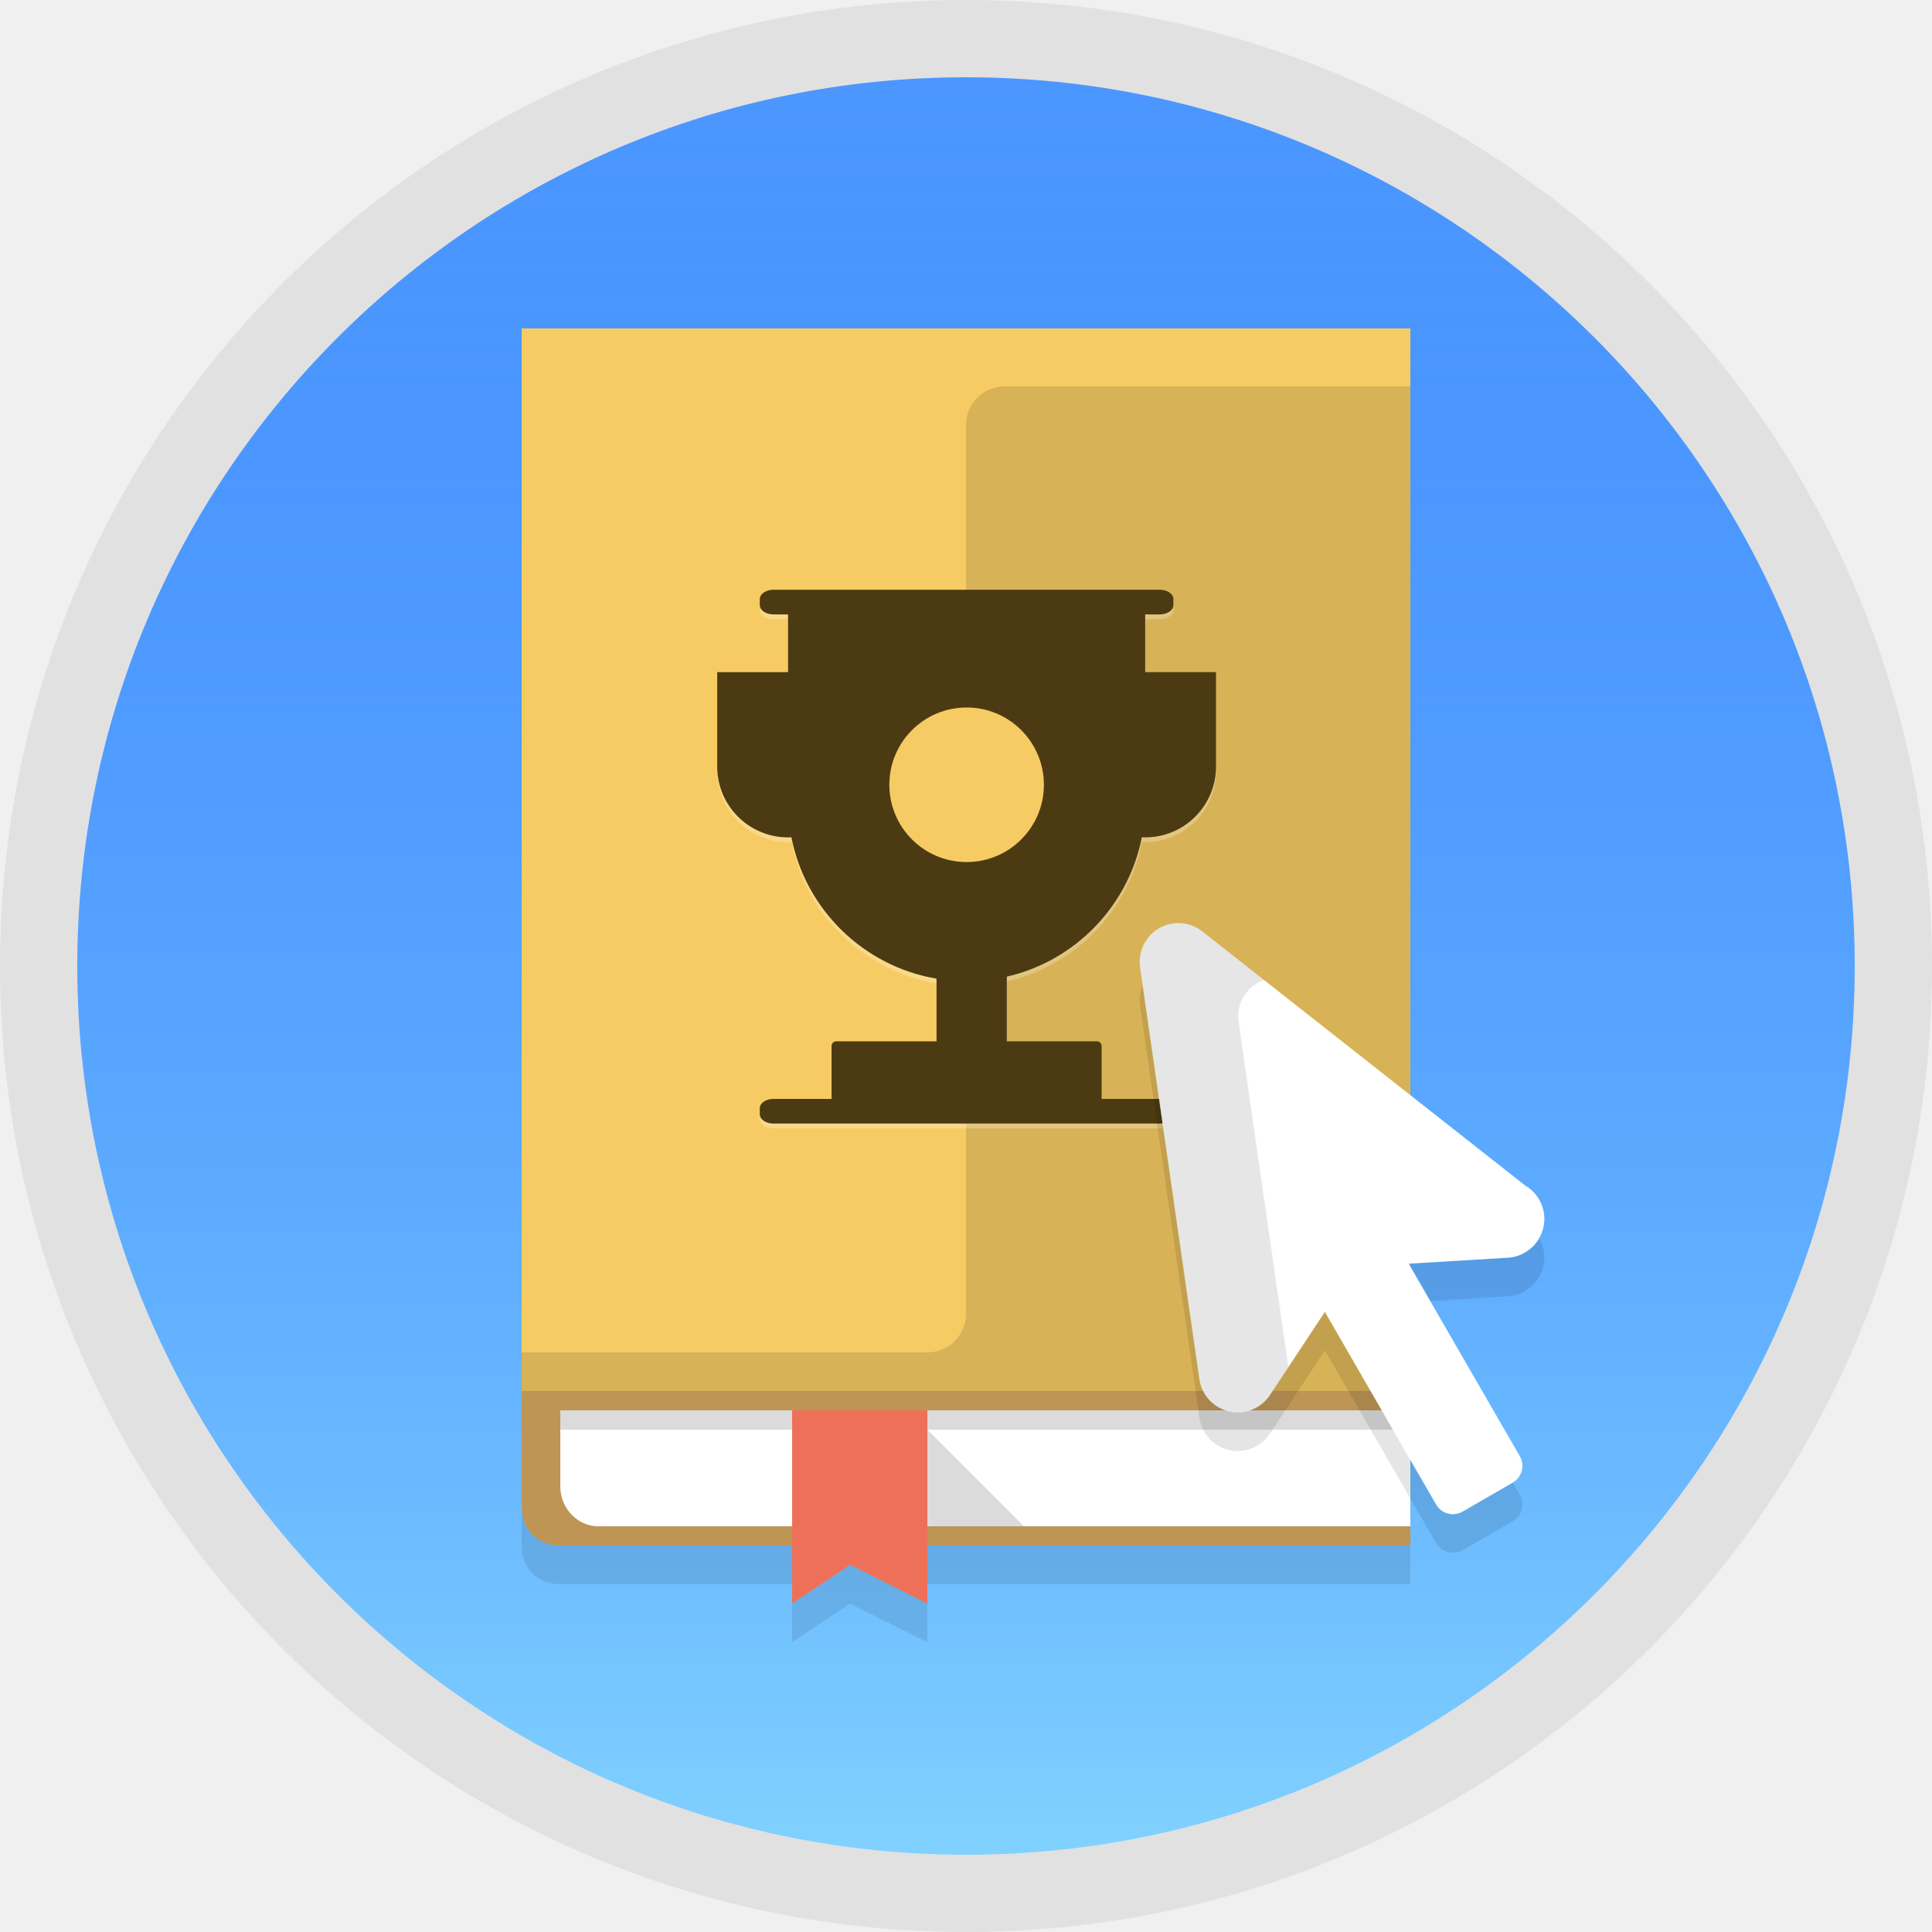
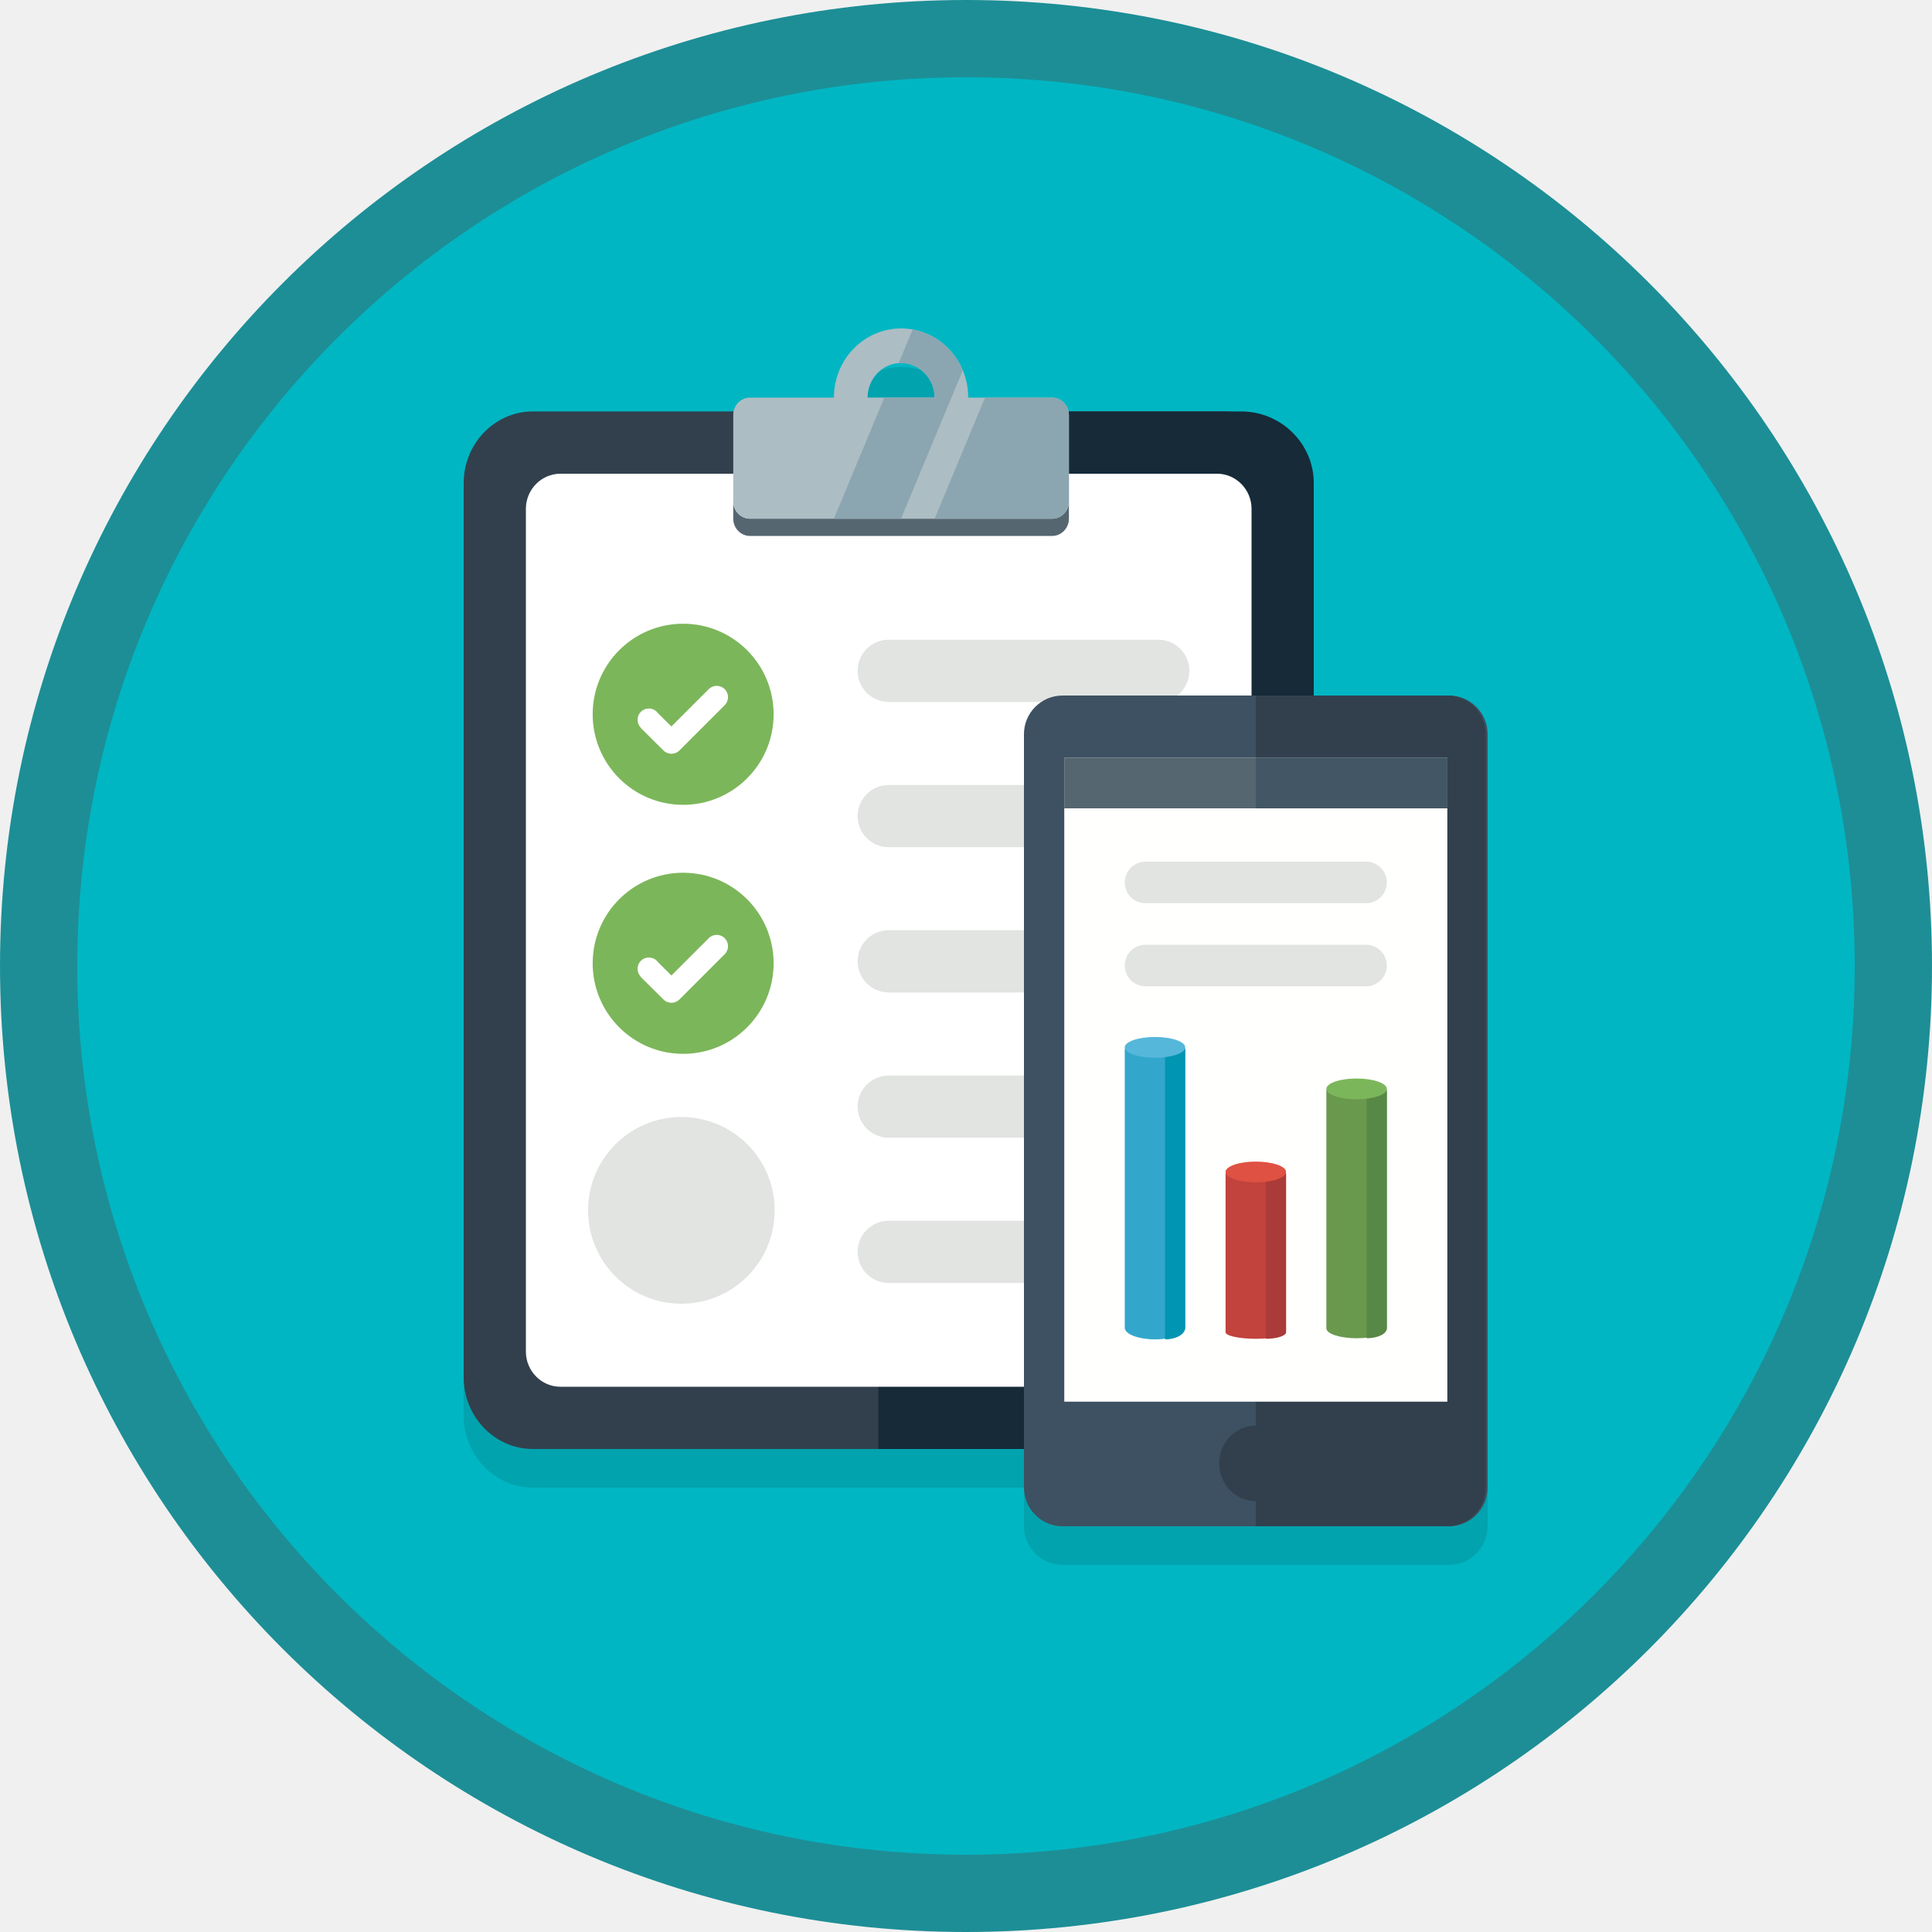
<svg xmlns="http://www.w3.org/2000/svg" xmlns:xlink="http://www.w3.org/1999/xlink" width="100px" height="100px" viewBox="0 0 100 100" version="1.1">
  <defs>
-     <linearGradient x1="50%" y1="100%" x2="50%" y2="3.061617e-15%" id="linearGradient-1">
-       <stop stop-color="#FFFFFF" stop-opacity="0.738" offset="0%" />
-       <stop stop-color="#000000" stop-opacity="0.151" offset="100%" />
-     </linearGradient>
-     <rect id="path-2" x="0" y="0" width="96" height="96" rx="48" />
-     <filter x="-8.3%" y="-5.9%" width="116.7%" height="111.8%" filterUnits="objectBoundingBox" id="filter-4">
+     <rect id="path-1" x="0" y="0" width="96" height="96" rx="48" />
+     <filter x="-9.1%" y="-6.9%" width="118.2%" height="113.8%" filterUnits="objectBoundingBox" id="filter-3">
      <feOffset dx="0" dy="2" in="SourceAlpha" result="shadowOffsetOuter1" />
-       <feColorMatrix values="0 0 0 0 0   0 0 0 0 0   0 0 0 0 0  0 0 0 0.096 0" type="matrix" in="shadowOffsetOuter1" result="shadowMatrixOuter1" />
+       <feColorMatrix values="0 0 0 0 0   0 0 0 0 0   0 0 0 0 0  0 0 0 0.1 0" type="matrix" in="shadowOffsetOuter1" result="shadowMatrixOuter1" />
      <feMerge>
        <feMergeNode in="shadowMatrixOuter1" />
        <feMergeNode in="SourceGraphic" />
      </feMerge>
    </filter>
-     <path d="M3.789,1.332 L3.034,1.332 C2.643,1.332 2.326,1.116 2.326,0.849 L2.326,0.816 L2.326,0.539 C2.326,0.272 2.643,0.056 3.034,0.056 L22.511,0.056 L23.03,0.056 C23.42,0.056 23.736,0.272 23.736,0.539 L23.736,0.849 C23.736,1.116 23.42,1.332 23.03,1.332 L22.275,1.332 L22.275,4.319 L25.941,4.319 L25.941,9.208 C25.941,11.232 24.3,12.873 22.275,12.873 C22.217,12.873 22.158,12.872 22.101,12.869 C21.398,16.438 18.641,19.269 15.113,20.081 L15.113,23.428 L19.776,23.428 C19.911,23.428 20.022,23.538 20.022,23.675 L20.022,26.409 L22.511,26.409 L23.03,26.409 C23.42,26.409 23.736,26.626 23.736,26.893 L23.736,27.202 C23.736,27.47 23.42,27.686 23.03,27.686 L3.034,27.686 C2.643,27.686 2.326,27.47 2.326,27.202 L2.326,27.17 L2.326,26.893 C2.326,26.626 2.643,26.409 3.034,26.409 L6.041,26.409 L6.041,23.675 C6.041,23.538 6.152,23.428 6.288,23.428 L11.474,23.428 L11.474,20.185 C7.696,19.544 4.7,16.613 3.963,12.869 C3.905,12.872 3.847,12.873 3.789,12.873 C1.764,12.873 0.122,11.232 0.122,9.208 L0.122,4.319 L3.789,4.319 L3.789,1.332 Z" id="path-5" />
-     <filter x="-0.5%" y="-0.5%" width="101.0%" height="101.8%" filterUnits="objectBoundingBox" id="filter-6">
-       <feOffset dx="0" dy="0.25" in="SourceAlpha" result="shadowOffsetOuter1" />
-       <feColorMatrix values="0 0 0 0 1   0 0 0 0 1   0 0 0 0 1  0 0 0 0.249 0" type="matrix" in="shadowOffsetOuter1" />
-     </filter>
-     <filter x="-13.3%" y="-11.1%" width="126.7%" height="122.2%" filterUnits="objectBoundingBox" id="filter-7">
+     <filter x="-16.7%" y="-9.3%" width="133.3%" height="118.6%" filterUnits="objectBoundingBox" id="filter-4">
      <feOffset dx="0" dy="2" in="SourceAlpha" result="shadowOffsetOuter1" />
-       <feColorMatrix values="0 0 0 0 0   0 0 0 0 0   0 0 0 0 0  0 0 0 0.103 0" type="matrix" in="shadowOffsetOuter1" result="shadowMatrixOuter1" />
+       <feColorMatrix values="0 0 0 0 0   0 0 0 0 0   0 0 0 0 0  0 0 0 0.1 0" type="matrix" in="shadowOffsetOuter1" result="shadowMatrixOuter1" />
      <feMerge>
        <feMergeNode in="shadowMatrixOuter1" />
        <feMergeNode in="SourceGraphic" />
      </feMerge>
    </filter>
-     <path d="M24.748,24.446 L16.847,4.693 C16.544,3.934 15.807,3.436 14.99,3.436 C14.173,3.436 13.436,3.934 13.133,4.693 L5.133,24.693 C4.825,25.464 5.025,26.345 5.635,26.908 C6.248,27.471 7.141,27.595 7.884,27.225 L14.99,23.672 L22.095,27.225 C22.38,27.367 22.685,27.436 22.99,27.436 C22.997,27.435 23.004,27.435 23.009,27.436 C24.115,27.436 25.009,26.54 25.009,25.436 C25.009,25.076 24.915,24.738 24.748,24.446" id="path-8" />
-     <filter x="-12.5%" y="-10.4%" width="125.0%" height="120.8%" filterUnits="objectBoundingBox" id="filter-9">
-       <feOffset dx="3" dy="5" in="SourceAlpha" result="shadowOffsetInner1" />
-       <feComposite in="shadowOffsetInner1" in2="SourceAlpha" operator="arithmetic" k2="-1" k3="1" result="shadowInnerInner1" />
-       <feColorMatrix values="0 0 0 0 0   0 0 0 0 0   0 0 0 0 0  0 0 0 0.098 0" type="matrix" in="shadowInnerInner1" />
-     </filter>
  </defs>
  <g id="Badges" stroke="none" stroke-width="1" fill="none" fill-rule="evenodd">
-     <g id="Special-Badges" transform="translate(-50, -860)">
-       <g id="Special-Badges/generic-badge" transform="translate(50, 860)">
+     <g id="N/A-6" transform="translate(-50, -460)">
+       <g id="NA/introduction-to-integration-with-dynamics-365-for-customer-engagement" transform="translate(50, 460)">
        <g id="Mask" transform="translate(2, 2)">
-           <mask id="mask-3" fill="white">
-             <use xlink:href="#path-2" />
+           <mask id="mask-2" fill="white">
+             <use xlink:href="#path-1" />
          </mask>
-           <g id="BG">
-             <use fill="#55A2FF" xlink:href="#path-2" />
-             <use fill-opacity="0.75" fill="url(#linearGradient-1)" style="mix-blend-mode: overlay;" xlink:href="#path-2" />
-           </g>
-           <g id="Book-1" filter="url(#filter-4)" mask="url(#mask-3)">
-             <g transform="translate(24, 14)" id="Book">
-               <g transform="translate(0.167481, 0.387536)">
-                 <path d="M0.833,55.612 L0.833,61.612 C0.84,62.807 1.671,63.615 2.833,63.612 L46.833,63.612 L46.833,55.612 L0.833,55.612 Z" id="Shape" fill="#BE9555" fill-rule="nonzero" />
-                 <path d="M2.833,56.612 L2.833,60.612 C2.867,61.718 3.753,62.615 4.788,62.612 L46.833,62.612 L46.833,56.612 L2.833,56.612 Z" id="Shape" fill="#FFFFFF" fill-rule="nonzero" />
-                 <polygon id="Shape" fill="#4F4D52" fill-rule="nonzero" opacity="0.2" points="2.833 56.612 2.833 57.612 46.833 57.612 46.833 56.612" />
-                 <polygon id="Shape" fill="#4F4D52" fill-rule="nonzero" opacity="0.2" points="20.833 56.612 26.833 62.612 20.833 62.612" />
-                 <polygon id="Shape" fill="#EF6F59" fill-rule="nonzero" points="21.833 66.612 17.833 64.612 14.833 66.612 14.833 56.612 21.833 56.612" />
-                 <polygon id="Shape" fill="#F7CB64" fill-rule="nonzero" points="46.833 55.612 0.833 55.612 0.833 0.612 46.833 0.612" />
-                 <path d="M23.833,51.612 C23.833,52.716 22.938,53.612 21.833,53.612 L0.833,53.612 L0.833,55.612 L46.833,55.612 L46.833,3.612 L25.833,3.612 C24.727,3.612 23.833,4.507 23.833,5.612 L23.833,51.612 Z" id="Fill-361" fill-opacity="0.127" fill="#000000" />
+           <use id="BG" fill="#01B6C3" xlink:href="#path-1" />
+           <g id="Clipboard-Check" filter="url(#filter-3)" mask="url(#mask-2)">
+             <g transform="translate(22, 15)">
+               <path d="M3.577,58 C1.61,58 0,56.333 0,54.296 L0,8 C0,5.963 1.61,4.296 3.577,4.296 L39.35,4.296 C41.317,4.296 42.927,5.963 42.927,8 L42.927,54.296 C42.927,56.333 41.317,58 39.35,58 L3.577,58" id="Fill-18" fill="#30404D" fill-rule="evenodd" />
+               <path d="M40.244,4.296 L21.463,4.296 L21.463,58 L40.244,58 C42.31,58 44,56.333 44,54.296 L44,8 C44,5.963 42.31,4.296 40.244,4.296" id="Fill-19" fill="#182A37" fill-rule="evenodd" />
+               <path d="M3.22,52.96 L3.22,9.336 C3.22,8.336 4.024,7.519 5.008,7.519 L38.992,7.519 C39.976,7.519 40.78,8.336 40.78,9.336 L40.78,52.96 C40.78,53.961 39.976,54.778 38.992,54.778 L5.008,54.778 C4.024,54.778 3.22,53.961 3.22,52.96 Z" id="Fill-20" fill="#FFFFFF" fill-rule="evenodd" />
+               <path d="M11.268,50.481 C8.601,50.481 6.439,48.317 6.439,45.648 C6.439,42.979 8.601,40.815 11.268,40.815 C13.936,40.815 16.098,42.979 16.098,45.648 C16.098,48.317 13.936,50.481 11.268,50.481 Z" id="Fill-25" fill="#E1E4E1" fill-rule="evenodd" />
+               <g id="Group-70" stroke-width="1" fill="none" fill-rule="evenodd" transform="translate(6.439024, 27.92593)">
+                 <path d="M4.921,9.621 C2.334,9.621 0.238,7.522 0.238,4.934 C0.238,2.346 2.334,0.247 4.921,0.247 C7.507,0.247 9.604,2.346 9.604,4.934 C9.604,7.522 7.507,9.621 4.921,9.621 Z" id="Fill-25" fill="#7CB65A" />
+                 <path d="M7.072,3.634 C6.843,3.405 6.472,3.405 6.244,3.634 L4.313,5.565 L3.615,4.874 C3.599,4.85 3.582,4.827 3.56,4.806 C3.331,4.577 2.96,4.577 2.732,4.806 C2.505,5.032 2.504,5.398 2.726,5.627 L2.719,5.634 L3.9,6.806 C4.129,7.035 4.5,7.035 4.729,6.806 L7.07,4.464 C7.071,4.464 7.071,4.463 7.072,4.462 C7.301,4.234 7.301,3.862 7.072,3.634" id="Fill-26" fill="#FFFFFF" />
+               </g>
+               <g id="Group-70" stroke-width="1" fill="none" fill-rule="evenodd" transform="translate(6.439024, 15.03704)">
+                 <path d="M4.921,9.621 C2.334,9.621 0.238,7.522 0.238,4.934 C0.238,2.346 2.334,0.247 4.921,0.247 C7.507,0.247 9.604,2.346 9.604,4.934 C9.604,7.522 7.507,9.621 4.921,9.621 Z" id="Fill-25" fill="#7CB65A" />
+                 <path d="M7.072,3.634 C6.843,3.405 6.472,3.405 6.244,3.634 L4.313,5.565 L3.615,4.874 C3.599,4.85 3.582,4.827 3.56,4.806 C3.331,4.577 2.96,4.577 2.732,4.806 C2.505,5.032 2.504,5.398 2.726,5.627 L2.719,5.634 L3.9,6.806 C4.129,7.035 4.5,7.035 4.729,6.806 L7.07,4.464 C7.071,4.464 7.071,4.463 7.072,4.462 C7.301,4.234 7.301,3.862 7.072,3.634" id="Fill-26" fill="#FFFFFF" />
+               </g>
+               <rect id="Rectangle" fill="#E1E4E1" fill-rule="nonzero" x="20.39" y="16.111" width="17.171" height="3.222" rx="1.611" />
+               <rect id="Rectangle" fill="#E1E4E1" fill-rule="nonzero" x="20.39" y="31.148" width="15.024" height="3.222" rx="1.611" />
+               <rect id="Rectangle" fill="#E1E4E1" fill-rule="nonzero" x="20.39" y="23.63" width="17.171" height="3.222" rx="1.611" />
+               <rect id="Rectangle" fill="#E1E4E1" fill-rule="nonzero" x="20.39" y="38.667" width="17.171" height="3.222" rx="1.611" />
+               <rect id="Rectangle" fill="#E1E4E1" fill-rule="nonzero" x="20.39" y="46.185" width="11.805" height="3.222" rx="1.611" />
+               <g id="Top" stroke-width="1" fill="none" fill-rule="evenodd" transform="translate(13.95122, 0)">
+                 <path d="M16.507,9.846 L0.87,9.846 C0.392,9.846 0.001,9.443 0.001,8.951 L0.001,9.846 C0.001,10.338 0.392,10.741 0.87,10.741 L16.507,10.741 C16.985,10.741 17.376,10.338 17.376,9.846 L17.376,8.951 C17.376,9.443 16.985,9.846 16.507,9.846" id="Fill-22" fill="#546670" />
+                 <path d="M8.688,1.79 C9.647,1.79 10.426,2.593 10.426,3.58 L6.951,3.58 C6.951,2.593 7.729,1.79 8.688,1.79 Z M16.507,3.58 L12.163,3.58 C12.163,1.603 10.608,0 8.688,0 C6.769,0 5.213,1.603 5.213,3.58 L0.87,3.58 C0.392,3.58 0.001,3.983 0.001,4.475 L0.001,8.951 C0.001,9.443 0.392,9.846 0.87,9.846 L16.507,9.846 C16.985,9.846 17.376,9.443 17.376,8.951 L17.376,4.475 C17.376,3.983 16.985,3.58 16.507,3.58 L16.507,3.58 Z" id="Fill-24" fill="#ADBDC4" />
+                 <path d="M17.376,8.951 L17.376,4.475 C17.376,3.983 16.985,3.58 16.507,3.58 L13.032,3.58 L10.426,9.846 L16.507,9.846 C16.985,9.846 17.376,9.443 17.376,8.951" id="Fill-33" fill="#8BA6B1" />
+                 <path d="M9.284,0.062 L8.559,1.804 C8.602,1.8 8.644,1.79 8.688,1.79 C9.647,1.79 10.426,2.593 10.426,3.58 L7.82,3.58 L5.213,9.846 L8.688,9.846 L11.881,2.17 C11.425,1.076 10.454,0.271 9.284,0.062" id="Fill-34" fill="#8BA6B1" />
              </g>
            </g>
          </g>
-           <g id="Trophey" mask="url(#mask-3)">
-             <g transform="translate(35, 28.46969)">
-               <g id="Combined-Shape" fill="none">
-                 <use fill="black" fill-opacity="1" filter="url(#filter-6)" xlink:href="#path-5" />
-                 <use fill="#4C3B12" fill-rule="evenodd" xlink:href="#path-5" />
+           <g id="Phone" filter="url(#filter-4)" mask="url(#mask-2)">
+             <g transform="translate(51, 34)">
+               <g id="Phone-Body">
+                 <rect id="Rectangle" fill="#3E5162" fill-rule="nonzero" x="0" y="0" width="24" height="43" rx="2" />
+                 <path d="M12,0 L21.905,0 C23.01,-2.02906125e-16 23.905,0.895 23.905,2 L23.905,41 C23.905,42.105 23.01,43 21.905,43 L12,43 L12,0 Z" id="Rectangle" fill="#30404D" fill-rule="nonzero" />
+                 <ellipse id="Oval" fill="#30404D" fill-rule="nonzero" cx="12" cy="39.742" rx="1.895" ry="1.955" />
              </g>
-               <circle id="Oval" fill="#F7CB64" fill-rule="evenodd" cx="13.032" cy="10.15" r="4" />
-             </g>
-           </g>
-           <g id="Group-8" filter="url(#filter-7)" mask="url(#mask-3)">
-             <g transform="translate(49, 41)">
-               <rect id="Rectangle" fill="#FFFFFF" fill-rule="evenodd" transform="translate(20, 24.09644) rotate(-30) translate(-20, -24.09644) " x="17.5" y="12.096" width="5" height="24" rx="1" />
-               <g id="Fill-188" fill="none" transform="translate(15, 15.43619) rotate(-30) translate(-15, -15.43619) ">
-                 <use fill="#FFFFFF" fill-rule="evenodd" xlink:href="#path-8" />
-                 <use fill="black" fill-opacity="1" filter="url(#filter-9)" xlink:href="#path-8" />
+               <g id="Phone-BG" transform="translate(2.086957, 3.225)">
+                 <rect id="Rectangle" fill="#FFFFFE" fill-rule="nonzero" x="0" y="0" width="19.826" height="33.325" />
+                 <rect id="Rectangle" fill="#546670" fill-rule="nonzero" x="0" y="0" width="19.826" height="2.614" />
+                 <rect id="Rectangle" fill="#435665" fill-rule="nonzero" x="9.913" y="0" width="9.913" height="2.614" />
+               </g>
+               <g id="Text" transform="translate(5.217391, 8.6)">
+                 <rect id="Rectangle" fill="#E1E4E1" fill-rule="nonzero" x="0" y="0" width="13.565" height="2.15" rx="1.075" />
+                 <rect id="Rectangle" fill="#E1E4E1" fill-rule="nonzero" x="0" y="4.3" width="13.565" height="2.15" rx="1.075" />
+               </g>
+               <g id="Graph" transform="translate(5.217391, 17.2)">
+                 <g id="Bar-Graph---1" transform="translate(0, 0.473563)">
+                   <path d="M0,0.601 L0,15.049 C0,15.382 0.7,15.651 1.565,15.651 C2.431,15.651 3.13,15.382 3.13,15.049 L3.13,0.601 L0,0.601 L0,0.601 Z" id="Fill-878" fill="#33A7CB" />
+                   <path d="M2.087,15.651 C2.664,15.651 3.13,15.382 3.13,15.049 L3.13,0.601 L2.087,0.601 L2.087,15.651 Z" id="Fill-883" fill="#0095B2" />
+                   <path d="M3.13,0.537 C3.13,0.834 2.431,1.075 1.565,1.075 C0.7,1.075 0,0.834 0,0.537 C0,0.241 0.7,0 1.565,0 C2.431,0 3.13,0.241 3.13,0.537" id="Fill-884" fill="#55B7D9" />
+                 </g>
+               </g>
+               <g id="Graph" transform="translate(10.43478, 23.65)">
+                 <g id="Bar-Graph---1" transform="translate(0, 0.473563)">
+                   <path d="M0,0.601 L0,8.83 C0,9.019 0.7,9.172 1.565,9.172 C2.431,9.172 3.13,9.019 3.13,8.83 L3.13,0.601 L0,0.601 L0,0.601 Z" id="Fill-878" fill="#C2423D" />
+                   <path d="M2.087,9.172 C2.664,9.172 3.13,9.019 3.13,8.83 L3.13,0.601 L2.087,0.601 L2.087,9.172 Z" id="Fill-883" fill="#AB3B37" />
+                   <path d="M3.13,0.537 C3.13,0.834 2.431,1.075 1.565,1.075 C0.7,1.075 0,0.834 0,0.537 C0,0.241 0.7,0 1.565,0 C2.431,0 3.13,0.241 3.13,0.537" id="Fill-884" fill="#DF5142" />
+                 </g>
+               </g>
+               <g id="Graph" transform="translate(15.65217, 19.35)">
+                 <g id="Bar-Graph---1" transform="translate(0, 0.473563)">
+                   <path d="M0,0.601 L0,12.93 C0,13.214 0.7,13.444 1.565,13.444 C2.431,13.444 3.13,13.214 3.13,12.93 L3.13,0.601 L0,0.601 L0,0.601 Z" id="Fill-878" fill="#69994E" />
+                   <path d="M2.087,13.444 C2.664,13.444 3.13,13.214 3.13,12.93 L3.13,0.601 L2.087,0.601 L2.087,13.444 Z" id="Fill-883" fill="#598844" />
+                   <path d="M3.13,0.537 C3.13,0.834 2.431,1.075 1.565,1.075 C0.7,1.075 0,0.834 0,0.537 C0,0.241 0.7,0 1.565,0 C2.431,0 3.13,0.241 3.13,0.537" id="Fill-884" fill="#7CB65A" />
+                 </g>
              </g>
            </g>
          </g>
        </g>
-         <rect id="Azure-Border" stroke="#E1E1E1" stroke-width="4" x="2" y="2" width="96" height="96" rx="48" />
+         <g id="Dynamic-Border" stroke="#1D8E96" stroke-width="4">
+           <rect id="Azure-Border" x="2" y="2" width="96" height="96" rx="48" />
+         </g>
      </g>
    </g>
  </g>
</svg>
